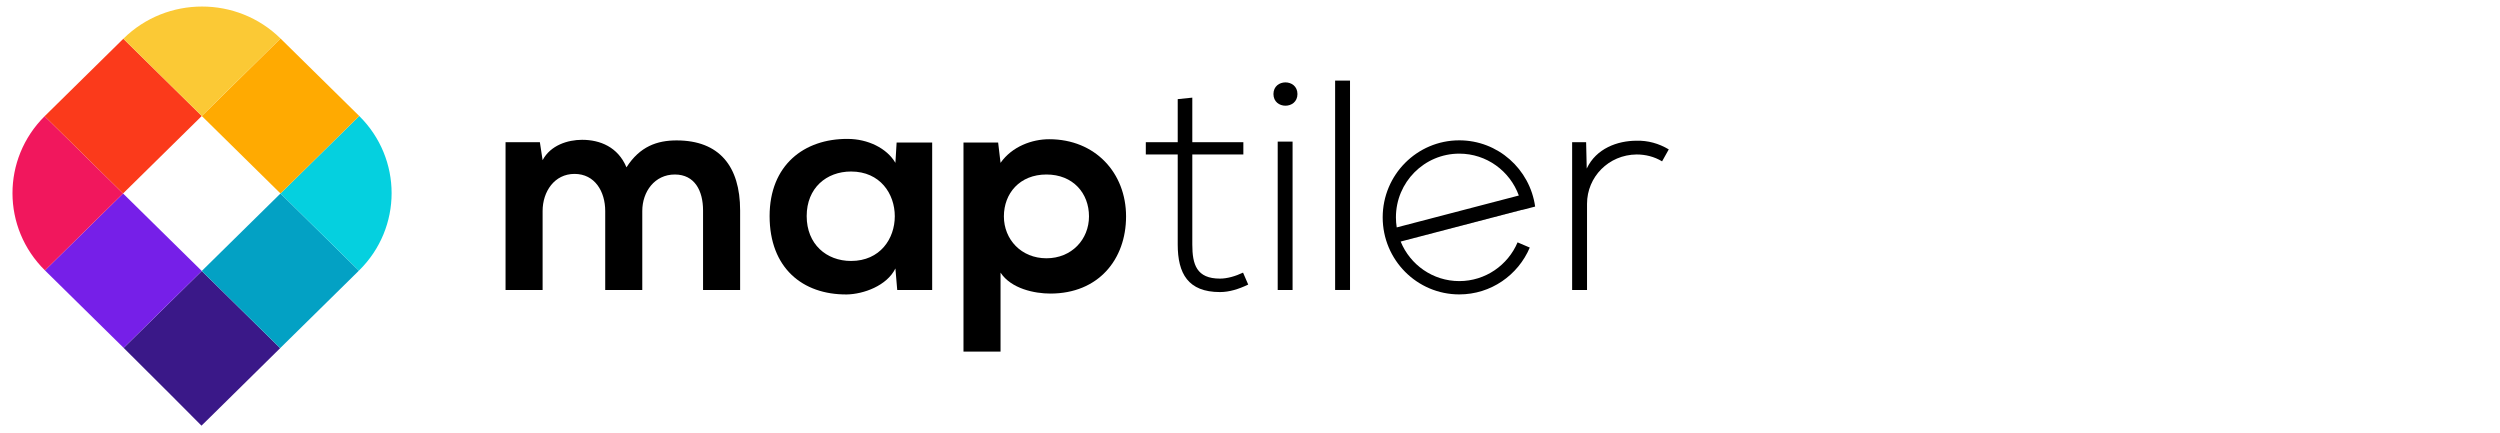
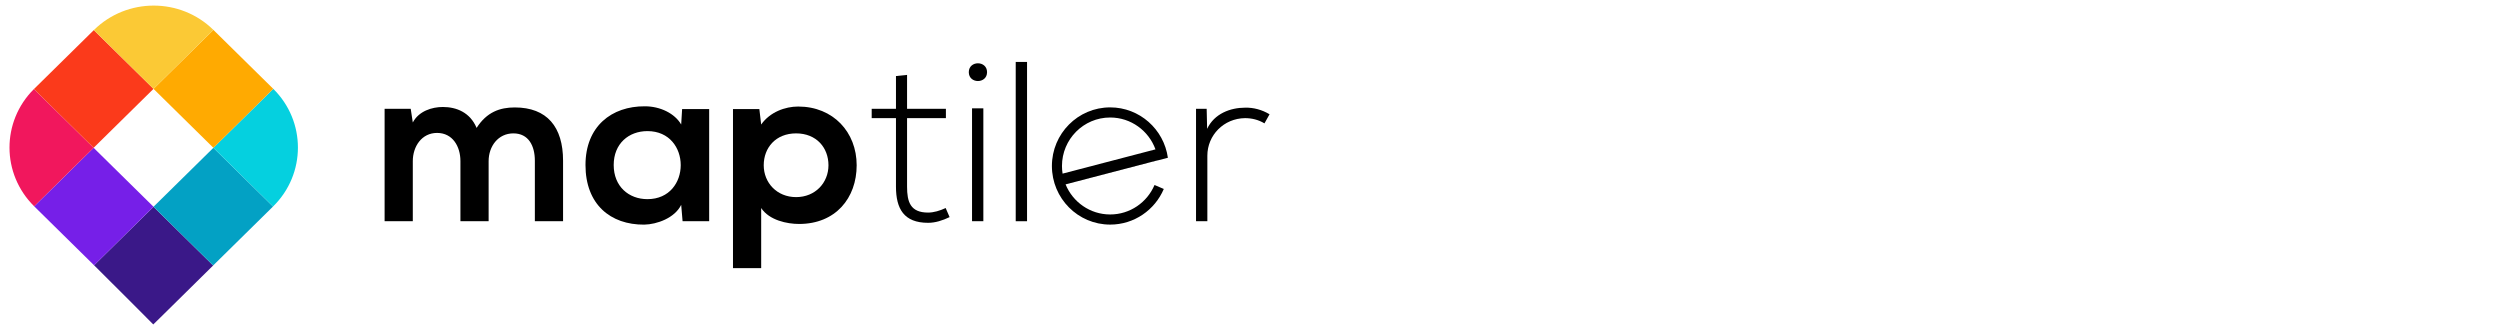
- <svg xmlns="http://www.w3.org/2000/svg" id="maptilerLogo" width="318" height="55" viewBox="0 0 318 55" fill="none">
+ <svg xmlns="http://www.w3.org/2000/svg" id="maptilerLogo" width="318" height="42" viewBox="0 0 418 55" fill="none">
  <path d="M15.728 44.25C18.433 46.913 25.631 54.136 25.628 54.143C25.602 54.19 32.78 47.096 35.639 44.283L25.666 34.467L15.728 44.25Z" fill="#3A1888" />
  <path d="M25.666 34.467L35.639 44.283C35.654 44.267 35.672 44.248 35.688 44.234L45.651 34.427L35.679 24.61L25.666 34.467Z" fill="#03A1C4" />
  <path d="M45.651 34.427L45.677 34.401C51.187 28.976 51.191 20.184 45.693 14.753L35.679 24.61L45.651 34.427Z" fill="#05D0DF" />
  <path d="M15.653 24.61L5.717 34.392C5.719 34.394 5.72 34.398 5.724 34.401L15.712 44.234C15.717 44.239 15.723 44.244 15.729 44.25L25.666 34.467L15.653 24.61Z" fill="#761FE8" />
  <path d="M25.666 14.753L35.679 24.611L45.693 14.753C45.685 14.748 45.682 14.743 45.676 14.737L35.688 4.905C35.686 4.901 35.682 4.899 35.679 4.896L25.666 14.753Z" fill="#FFAA01" />
  <path d="M5.674 14.787C0.212 20.218 0.226 28.978 5.717 34.392L15.652 24.611L5.674 14.787Z" fill="#F1175D" />
  <path d="M25.666 14.753L15.687 4.93L5.724 14.737C5.707 14.753 5.691 14.771 5.674 14.787L15.652 24.611L25.666 14.753Z" fill="#FB3A1B" />
  <path d="M35.679 4.896C30.162 -0.526 21.226 -0.522 15.712 4.904L15.687 4.929L25.666 14.753L35.679 4.896Z" fill="#FBC935" />
  <path d="M76.984 36.885V26.839C76.984 24.366 75.669 22.121 73.078 22.121C70.526 22.121 69.02 24.366 69.02 26.839V36.885H64.306V18.088H68.672L69.02 20.373C70.026 18.469 72.228 17.784 74.043 17.784C76.326 17.784 78.606 18.698 79.688 21.285C81.389 18.621 83.594 17.86 86.065 17.86C91.478 17.86 94.144 21.132 94.144 26.764V36.885H89.428V26.764C89.428 24.291 88.385 22.197 85.836 22.197C83.283 22.197 81.698 24.366 81.698 26.839V36.885H76.984Z" fill="currentColor" />
  <path d="M114.05 18.127H118.573V36.884H114.127L113.895 34.146C112.814 36.352 109.838 37.416 107.711 37.455C102.07 37.494 97.894 34.068 97.894 27.485C97.894 21.018 102.263 17.633 107.829 17.67C110.379 17.67 112.813 18.849 113.895 20.714L114.05 18.127ZM102.61 27.486C102.61 31.062 105.122 33.194 108.253 33.194C115.673 33.194 115.673 21.817 108.253 21.817C105.122 21.817 102.61 23.91 102.61 27.486Z" fill="currentColor" />
  <path d="M122.555 44.726V18.128H126.963L127.269 20.715C128.739 18.621 131.291 17.709 133.455 17.709C139.328 17.709 143.235 22.009 143.235 27.525C143.235 33.004 139.716 37.342 133.609 37.342C131.601 37.342 128.623 36.731 127.269 34.678V44.725H122.555V44.726ZM138.52 27.525C138.52 24.596 136.509 22.197 133.108 22.197C129.706 22.197 127.695 24.596 127.695 27.525C127.695 30.453 129.899 32.853 133.108 32.853C136.317 32.853 138.52 30.454 138.52 27.525Z" fill="currentColor" />
  <path d="M151.661 12.42V18.088H158.155V19.648H151.661V31.101C151.661 33.65 152.203 35.439 155.179 35.439C156.106 35.439 157.15 35.134 158.116 34.678L158.773 36.197C157.574 36.772 156.375 37.151 155.179 37.151C151.121 37.151 149.806 34.792 149.806 31.101V19.648H145.747V18.089H149.806V12.61L151.661 12.42Z" fill="currentColor" />
  <path d="M165.036 11.963C165.036 13.941 161.982 13.941 161.982 11.963C161.982 9.985 165.036 9.985 165.036 11.963ZM162.524 18.013V36.885H164.416V18.013H162.524Z" fill="currentColor" />
  <path d="M171.722 10.252V36.885H169.828V10.252H171.722Z" fill="currentColor" />
  <path d="M201.755 18.088L201.832 21.439C203.031 18.887 205.737 17.899 208.172 17.899C209.603 17.861 210.991 18.241 212.268 19.003L211.417 20.525C210.415 19.916 209.291 19.649 208.172 19.649C204.614 19.688 201.87 22.502 201.87 25.928V36.885H199.976V18.088H201.755Z" fill="currentColor" />
  <path d="M178.163 30.673C178.164 30.675 178.166 30.677 178.166 30.679L193.625 26.651C193.624 26.645 193.623 26.639 193.623 26.634L178.163 30.673Z" fill="currentColor" />
  <path d="M185.621 35.755C182.256 35.755 179.373 33.679 178.167 30.731H178.156L178.165 30.73C178.165 30.729 178.164 30.727 178.163 30.725L193.622 26.685C193.622 26.692 193.623 26.698 193.624 26.704L195.27 26.275C194.605 21.514 190.539 17.85 185.621 17.85C180.239 17.85 175.878 22.237 175.878 27.649C175.878 33.06 180.239 37.449 185.621 37.449C189.646 37.449 193.101 34.993 194.587 31.491L193.036 30.828C191.808 33.723 188.95 35.755 185.621 35.755ZM177.562 27.648C177.562 23.172 181.17 19.543 185.621 19.543C189.101 19.543 192.066 21.761 193.195 24.87L177.663 28.927C177.597 28.51 177.562 28.084 177.562 27.648Z" fill="currentColor" />
</svg>
